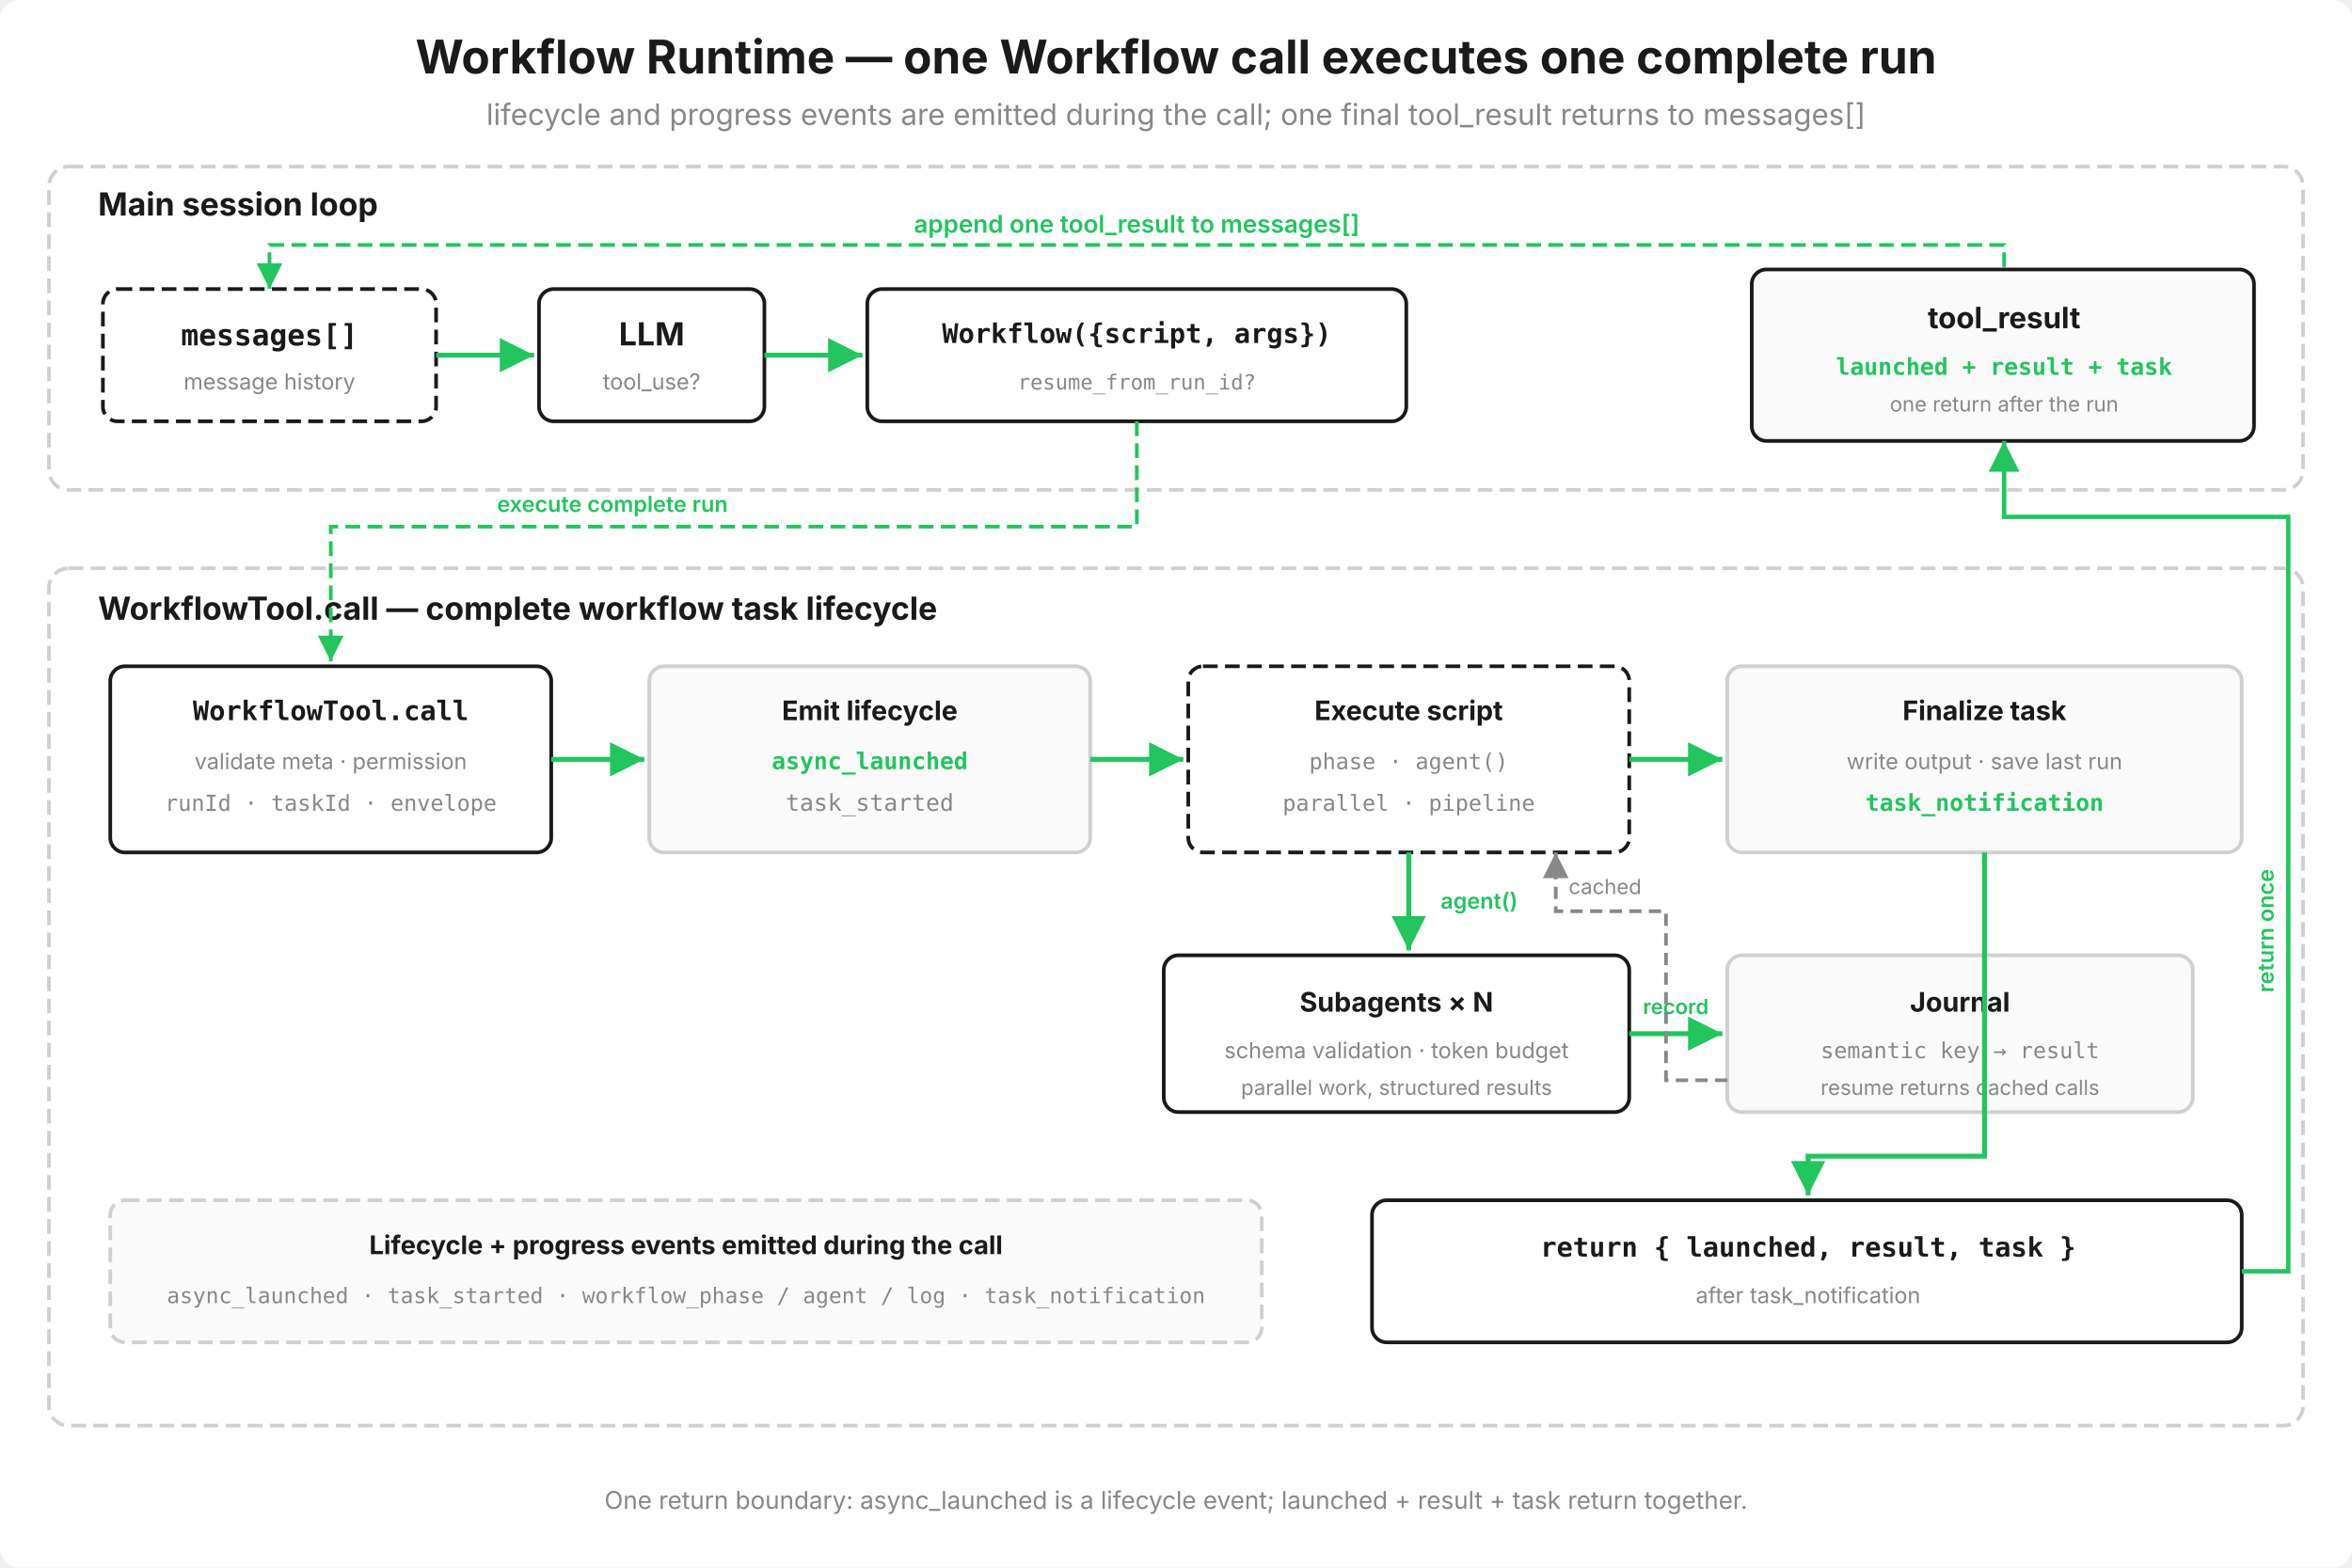
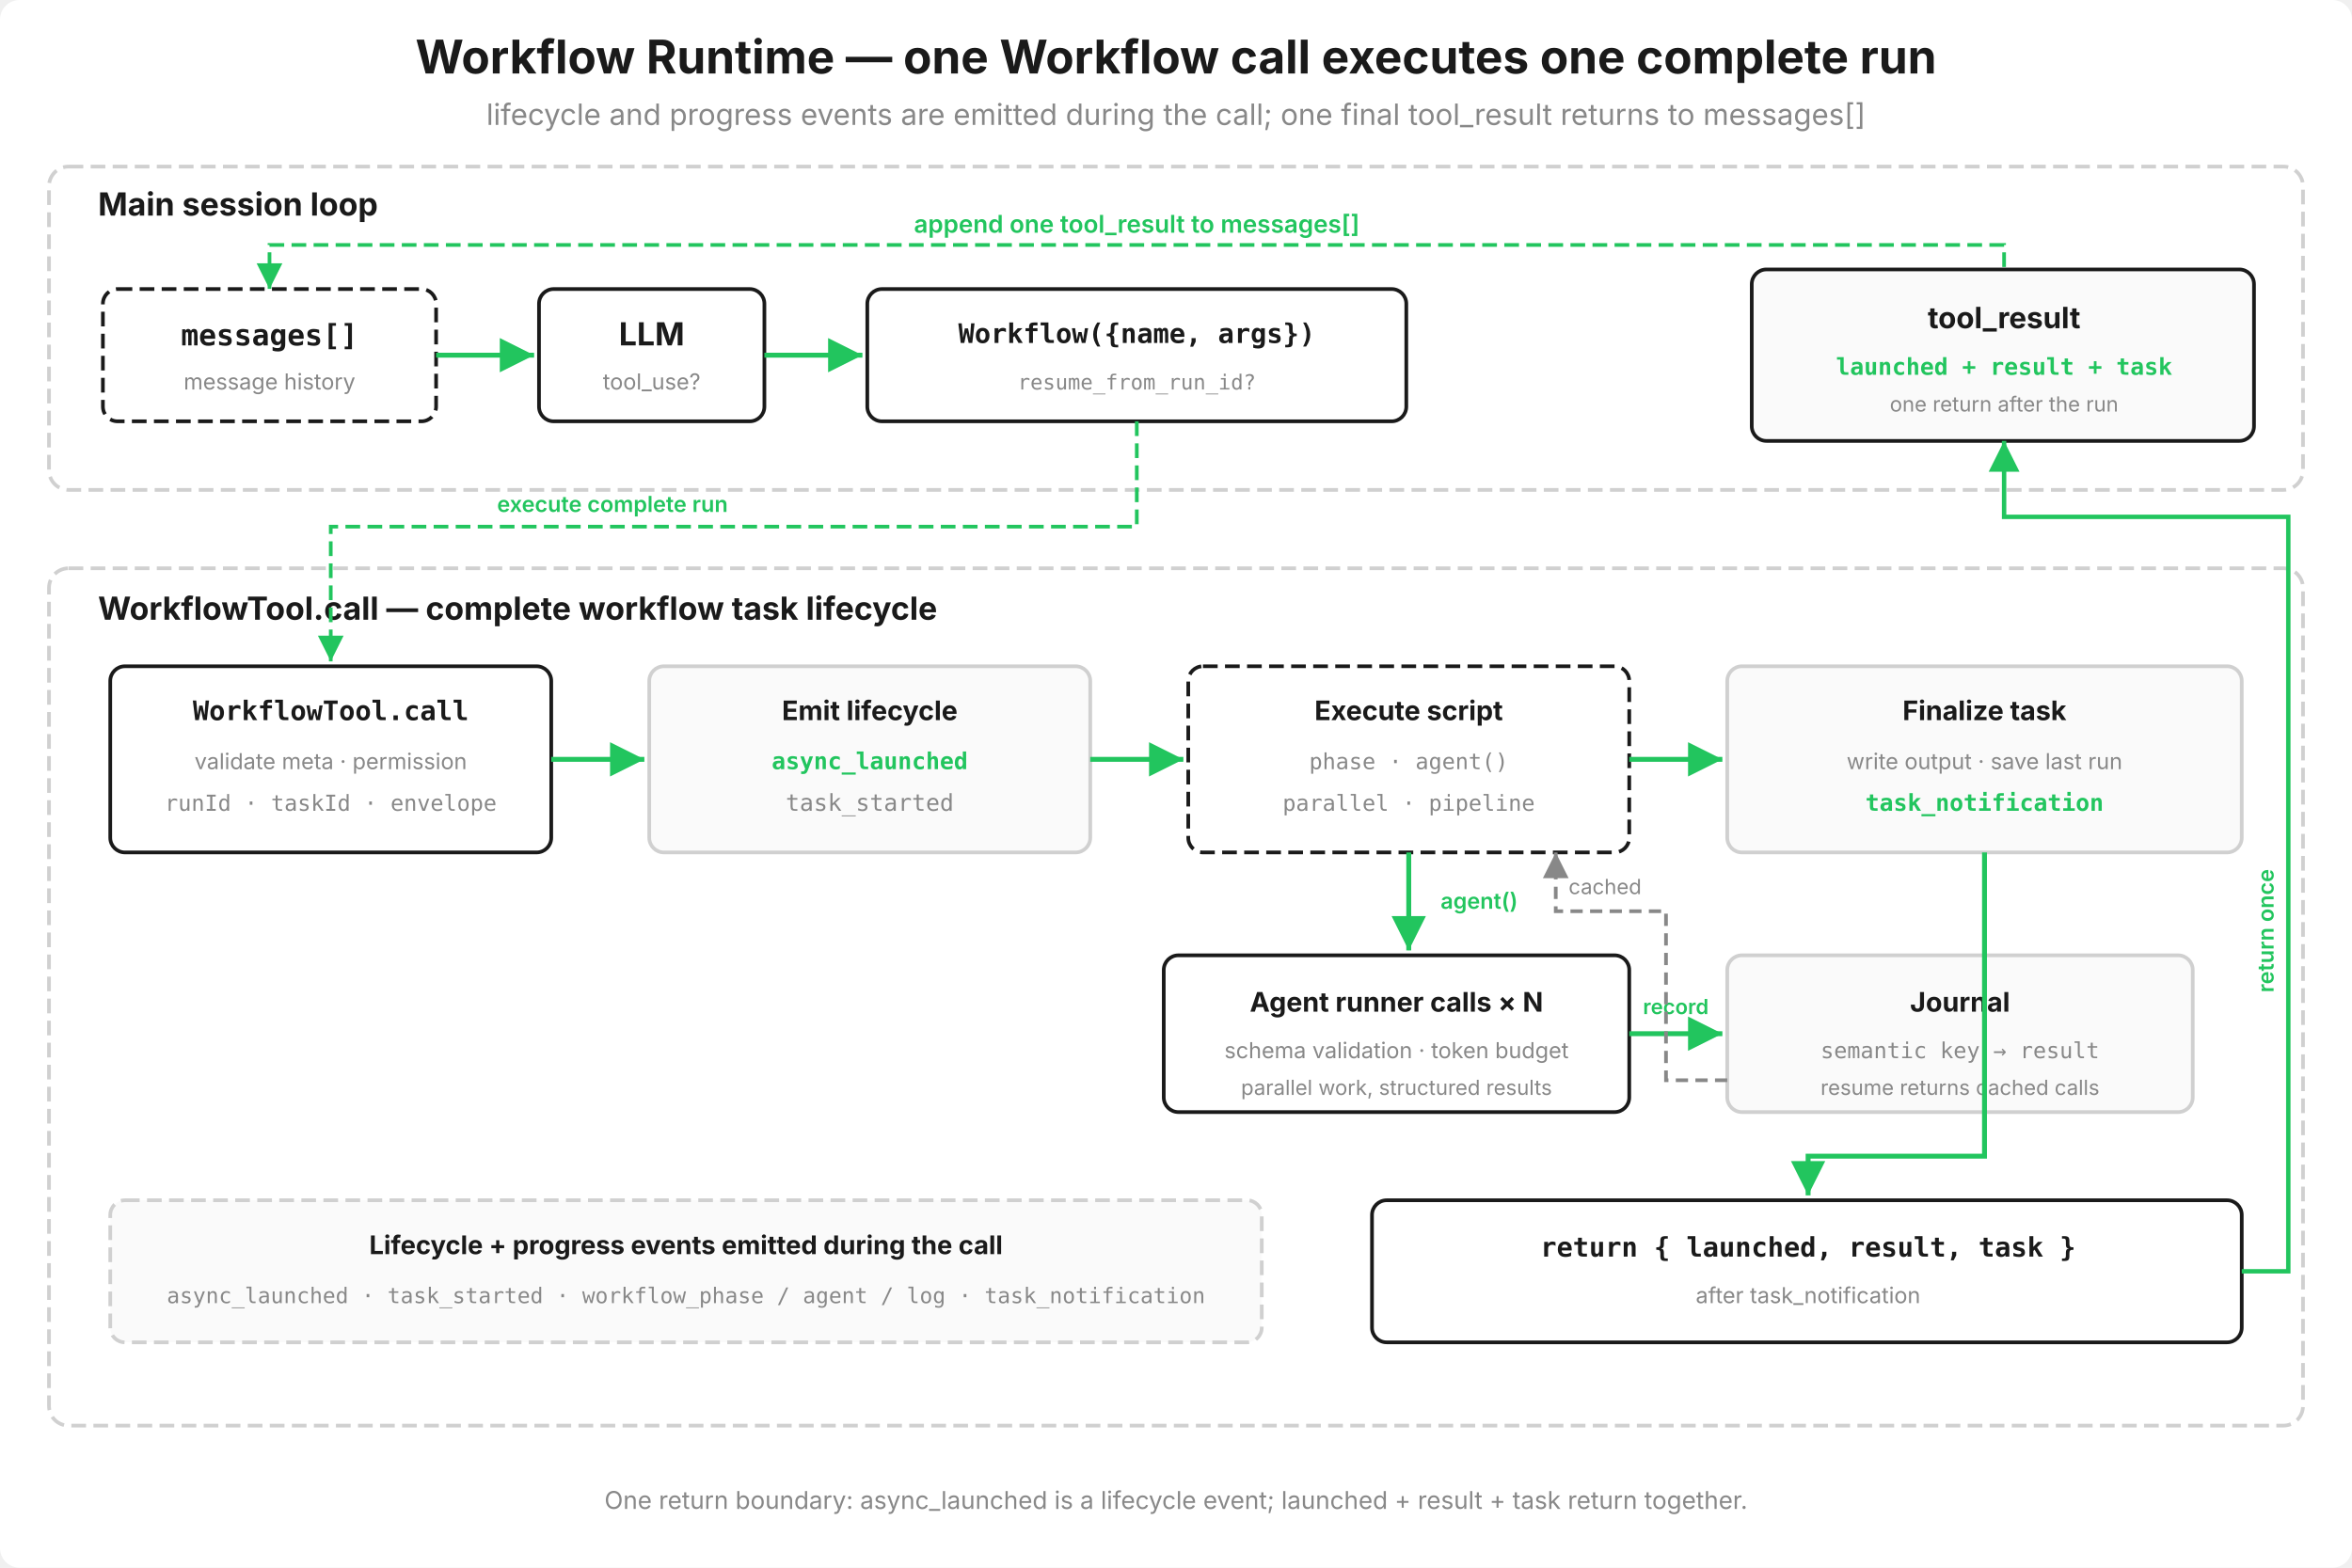
<svg xmlns="http://www.w3.org/2000/svg" viewBox="0 0 960 640" font-family="system-ui, -apple-system, sans-serif" role="img" aria-labelledby="title description">
  <defs>
    <marker id="arrow-green" viewBox="0 0 10 10" refX="10" refY="5" markerWidth="7" markerHeight="7" orient="auto-start-reverse">
      <path d="M 0 0 L 10 5 L 0 10 z" fill="#22c55e" />
    </marker>
    <marker id="arrow-gray" viewBox="0 0 10 10" refX="10" refY="5" markerWidth="7" markerHeight="7" orient="auto-start-reverse">
      <path d="M 0 0 L 10 5 L 0 10 z" fill="#888888" />
    </marker>
  </defs>
  <rect width="960" height="640" rx="8" fill="#ffffff" />
  <text x="480" y="30" text-anchor="middle" fill="#1a1a1a" font-size="19" font-weight="700">Workflow Runtime — one Workflow call executes one complete run</text>
  <text x="480" y="51" text-anchor="middle" fill="#888888" font-size="12">lifecycle and progress events are emitted during the call; one final tool_result returns to messages[]</text>
  <rect x="20" y="68" width="920" height="132" rx="8" fill="#ffffff" stroke="#d0d0d0" stroke-width="1.5" stroke-dasharray="6,3" />
  <text x="40" y="88" fill="#1a1a1a" font-size="13" font-weight="700">Main session loop</text>
  <path d="M 818 118 L 818 100 L 110 100 L 110 118" fill="none" stroke="#22c55e" stroke-width="1.5" stroke-dasharray="6,3" marker-end="url(#arrow-green)" />
  <text x="464" y="95" text-anchor="middle" fill="#22c55e" font-size="10" font-weight="600">append one tool_result to messages[]</text>
  <rect x="42" y="118" width="136" height="54" rx="6" fill="#ffffff" stroke="#1a1a1a" stroke-width="1.5" stroke-dasharray="6,3" />
  <text x="110" y="141" text-anchor="middle" fill="#1a1a1a" font-size="12" font-weight="700" font-family="monospace">messages[]</text>
  <text x="110" y="159" text-anchor="middle" fill="#888888" font-size="9">message history</text>
  <line x1="178" y1="145" x2="218" y2="145" stroke="#22c55e" stroke-width="2" marker-end="url(#arrow-green)" />
  <rect x="220" y="118" width="92" height="54" rx="6" fill="#ffffff" stroke="#1a1a1a" stroke-width="1.5" />
  <text x="266" y="141" text-anchor="middle" fill="#1a1a1a" font-size="13" font-weight="700">LLM</text>
  <text x="266" y="159" text-anchor="middle" fill="#888888" font-size="9">tool_use?</text>
  <line x1="312" y1="145" x2="352" y2="145" stroke="#22c55e" stroke-width="2" marker-end="url(#arrow-green)" />
  <rect x="354" y="118" width="220" height="54" rx="6" fill="#ffffff" stroke="#1a1a1a" stroke-width="1.5" />
-   <text x="464" y="140" text-anchor="middle" fill="#1a1a1a" font-size="11" font-weight="700" font-family="monospace">Workflow({script, args})</text>
+   <text x="464" y="140" text-anchor="middle" fill="#1a1a1a" font-size="11" font-weight="700" font-family="monospace">Workflow({name, args})</text>
  <text x="464" y="159" text-anchor="middle" fill="#888888" font-size="8.5" font-family="monospace">resume_from_run_id?</text>
  <rect x="715" y="110" width="205" height="70" rx="6" fill="#fafafa" stroke="#1a1a1a" stroke-width="1.5" />
  <text x="818" y="134" text-anchor="middle" fill="#1a1a1a" font-size="12" font-weight="700">tool_result</text>
  <text x="818" y="153" text-anchor="middle" fill="#22c55e" font-size="9.5" font-weight="600" font-family="monospace">launched + result + task</text>
  <text x="818" y="168" text-anchor="middle" fill="#888888" font-size="8.5">one return after the run</text>
  <rect x="20" y="232" width="920" height="350" rx="8" fill="#ffffff" stroke="#d0d0d0" stroke-width="1.5" stroke-dasharray="6,3" />
  <text x="40" y="253" fill="#1a1a1a" font-size="13" font-weight="700">WorkflowTool.call — complete workflow task lifecycle</text>
  <rect x="45" y="272" width="180" height="76" rx="6" fill="#ffffff" stroke="#1a1a1a" stroke-width="1.5" />
  <text x="135" y="294" text-anchor="middle" fill="#1a1a1a" font-size="11" font-weight="700" font-family="monospace">WorkflowTool.call</text>
  <text x="135" y="314" text-anchor="middle" fill="#888888" font-size="9">validate meta · permission</text>
  <text x="135" y="331" text-anchor="middle" fill="#888888" font-size="9" font-family="monospace">runId · taskId · envelope</text>
  <line x1="225" y1="310" x2="263" y2="310" stroke="#22c55e" stroke-width="2" marker-end="url(#arrow-green)" />
  <rect x="265" y="272" width="180" height="76" rx="6" fill="#fafafa" stroke="#d0d0d0" stroke-width="1.5" />
  <text x="355" y="294" text-anchor="middle" fill="#1a1a1a" font-size="11" font-weight="700">Emit lifecycle</text>
  <text x="355" y="314" text-anchor="middle" fill="#22c55e" font-size="9.5" font-weight="600" font-family="monospace">async_launched</text>
  <text x="355" y="331" text-anchor="middle" fill="#888888" font-size="9.5" font-family="monospace">task_started</text>
  <line x1="445" y1="310" x2="483" y2="310" stroke="#22c55e" stroke-width="2" marker-end="url(#arrow-green)" />
  <rect x="485" y="272" width="180" height="76" rx="6" fill="#ffffff" stroke="#1a1a1a" stroke-width="1.5" stroke-dasharray="6,3" />
  <text x="575" y="294" text-anchor="middle" fill="#1a1a1a" font-size="11" font-weight="700">Execute script</text>
  <text x="575" y="314" text-anchor="middle" fill="#888888" font-size="9" font-family="monospace">phase · agent()</text>
  <text x="575" y="331" text-anchor="middle" fill="#888888" font-size="9" font-family="monospace">parallel · pipeline</text>
  <line x1="665" y1="310" x2="703" y2="310" stroke="#22c55e" stroke-width="2" marker-end="url(#arrow-green)" />
  <rect x="705" y="272" width="210" height="76" rx="6" fill="#fafafa" stroke="#d0d0d0" stroke-width="1.5" />
  <text x="810" y="294" text-anchor="middle" fill="#1a1a1a" font-size="11" font-weight="700">Finalize task</text>
  <text x="810" y="314" text-anchor="middle" fill="#888888" font-size="9">write output · save last run</text>
  <text x="810" y="331" text-anchor="middle" fill="#22c55e" font-size="9.5" font-weight="600" font-family="monospace">task_notification</text>
  <line x1="575" y1="348" x2="575" y2="388" stroke="#22c55e" stroke-width="2" marker-end="url(#arrow-green)" />
  <text x="588" y="371" fill="#22c55e" font-size="9" font-weight="600">agent()</text>
  <rect x="475" y="390" width="190" height="64" rx="6" fill="#ffffff" stroke="#1a1a1a" stroke-width="1.5" />
-   <text x="570" y="413" text-anchor="middle" fill="#1a1a1a" font-size="11" font-weight="700">Subagents × N</text>
+   <text x="570" y="413" text-anchor="middle" fill="#1a1a1a" font-size="11" font-weight="700">Agent runner calls × N</text>
  <text x="570" y="432" text-anchor="middle" fill="#888888" font-size="9">schema validation · token budget</text>
  <text x="570" y="447" text-anchor="middle" fill="#888888" font-size="8.5">parallel work, structured results</text>
  <line x1="665" y1="422" x2="703" y2="422" stroke="#22c55e" stroke-width="2" marker-end="url(#arrow-green)" />
  <text x="684" y="414" text-anchor="middle" fill="#22c55e" font-size="8.5" font-weight="600">record</text>
  <rect x="705" y="390" width="190" height="64" rx="6" fill="#fafafa" stroke="#d0d0d0" stroke-width="1.5" />
  <text x="800" y="413" text-anchor="middle" fill="#1a1a1a" font-size="11" font-weight="700">Journal</text>
  <text x="800" y="432" text-anchor="middle" fill="#888888" font-size="9" font-family="monospace">semantic key → result</text>
  <text x="800" y="447" text-anchor="middle" fill="#888888" font-size="8.5">resume returns cached calls</text>
  <path d="M 705 441 L 680 441 L 680 372 L 635 372 L 635 348" fill="none" stroke="#888888" stroke-width="1.5" stroke-dasharray="5,3" marker-end="url(#arrow-gray)" />
  <text x="670" y="365" text-anchor="end" fill="#888888" font-size="8.5">cached</text>
  <rect x="45" y="490" width="470" height="58" rx="6" fill="#fafafa" stroke="#d0d0d0" stroke-width="1.5" stroke-dasharray="6,3" />
  <text x="280" y="512" text-anchor="middle" fill="#1a1a1a" font-size="10.5" font-weight="700">Lifecycle + progress events emitted during the call</text>
  <text x="280" y="532" text-anchor="middle" fill="#888888" font-size="8.8" font-family="monospace">async_launched · task_started · workflow_phase / agent / log · task_notification</text>
  <path d="M 810 348 L 810 472 L 738 472 L 738 488" fill="none" stroke="#22c55e" stroke-width="2" marker-end="url(#arrow-green)" />
  <rect x="560" y="490" width="355" height="58" rx="6" fill="#ffffff" stroke="#1a1a1a" stroke-width="1.5" />
  <text x="738" y="513" text-anchor="middle" fill="#1a1a1a" font-size="11" font-weight="700" font-family="monospace">return { launched, result, task }</text>
  <text x="738" y="532" text-anchor="middle" fill="#888888" font-size="9">after task_notification</text>
  <path d="M 464 172 L 464 215 L 135 215 L 135 270" fill="none" stroke="#22c55e" stroke-width="1.5" stroke-dasharray="6,3" marker-end="url(#arrow-green)" />
  <text x="250" y="209" text-anchor="middle" fill="#22c55e" font-size="9" font-weight="600">execute complete run</text>
  <path d="M 915 519 L 934 519 L 934 211 L 818 211 L 818 180" fill="none" stroke="#22c55e" stroke-width="1.8" marker-end="url(#arrow-green)" />
  <text x="928" y="380" text-anchor="middle" fill="#22c55e" font-size="9" font-weight="600" transform="rotate(-90 928 380)">return once</text>
  <text x="480" y="616" text-anchor="middle" fill="#888888" font-size="10">One return boundary: async_launched is a lifecycle event; launched + result + task return together.</text>
</svg>
